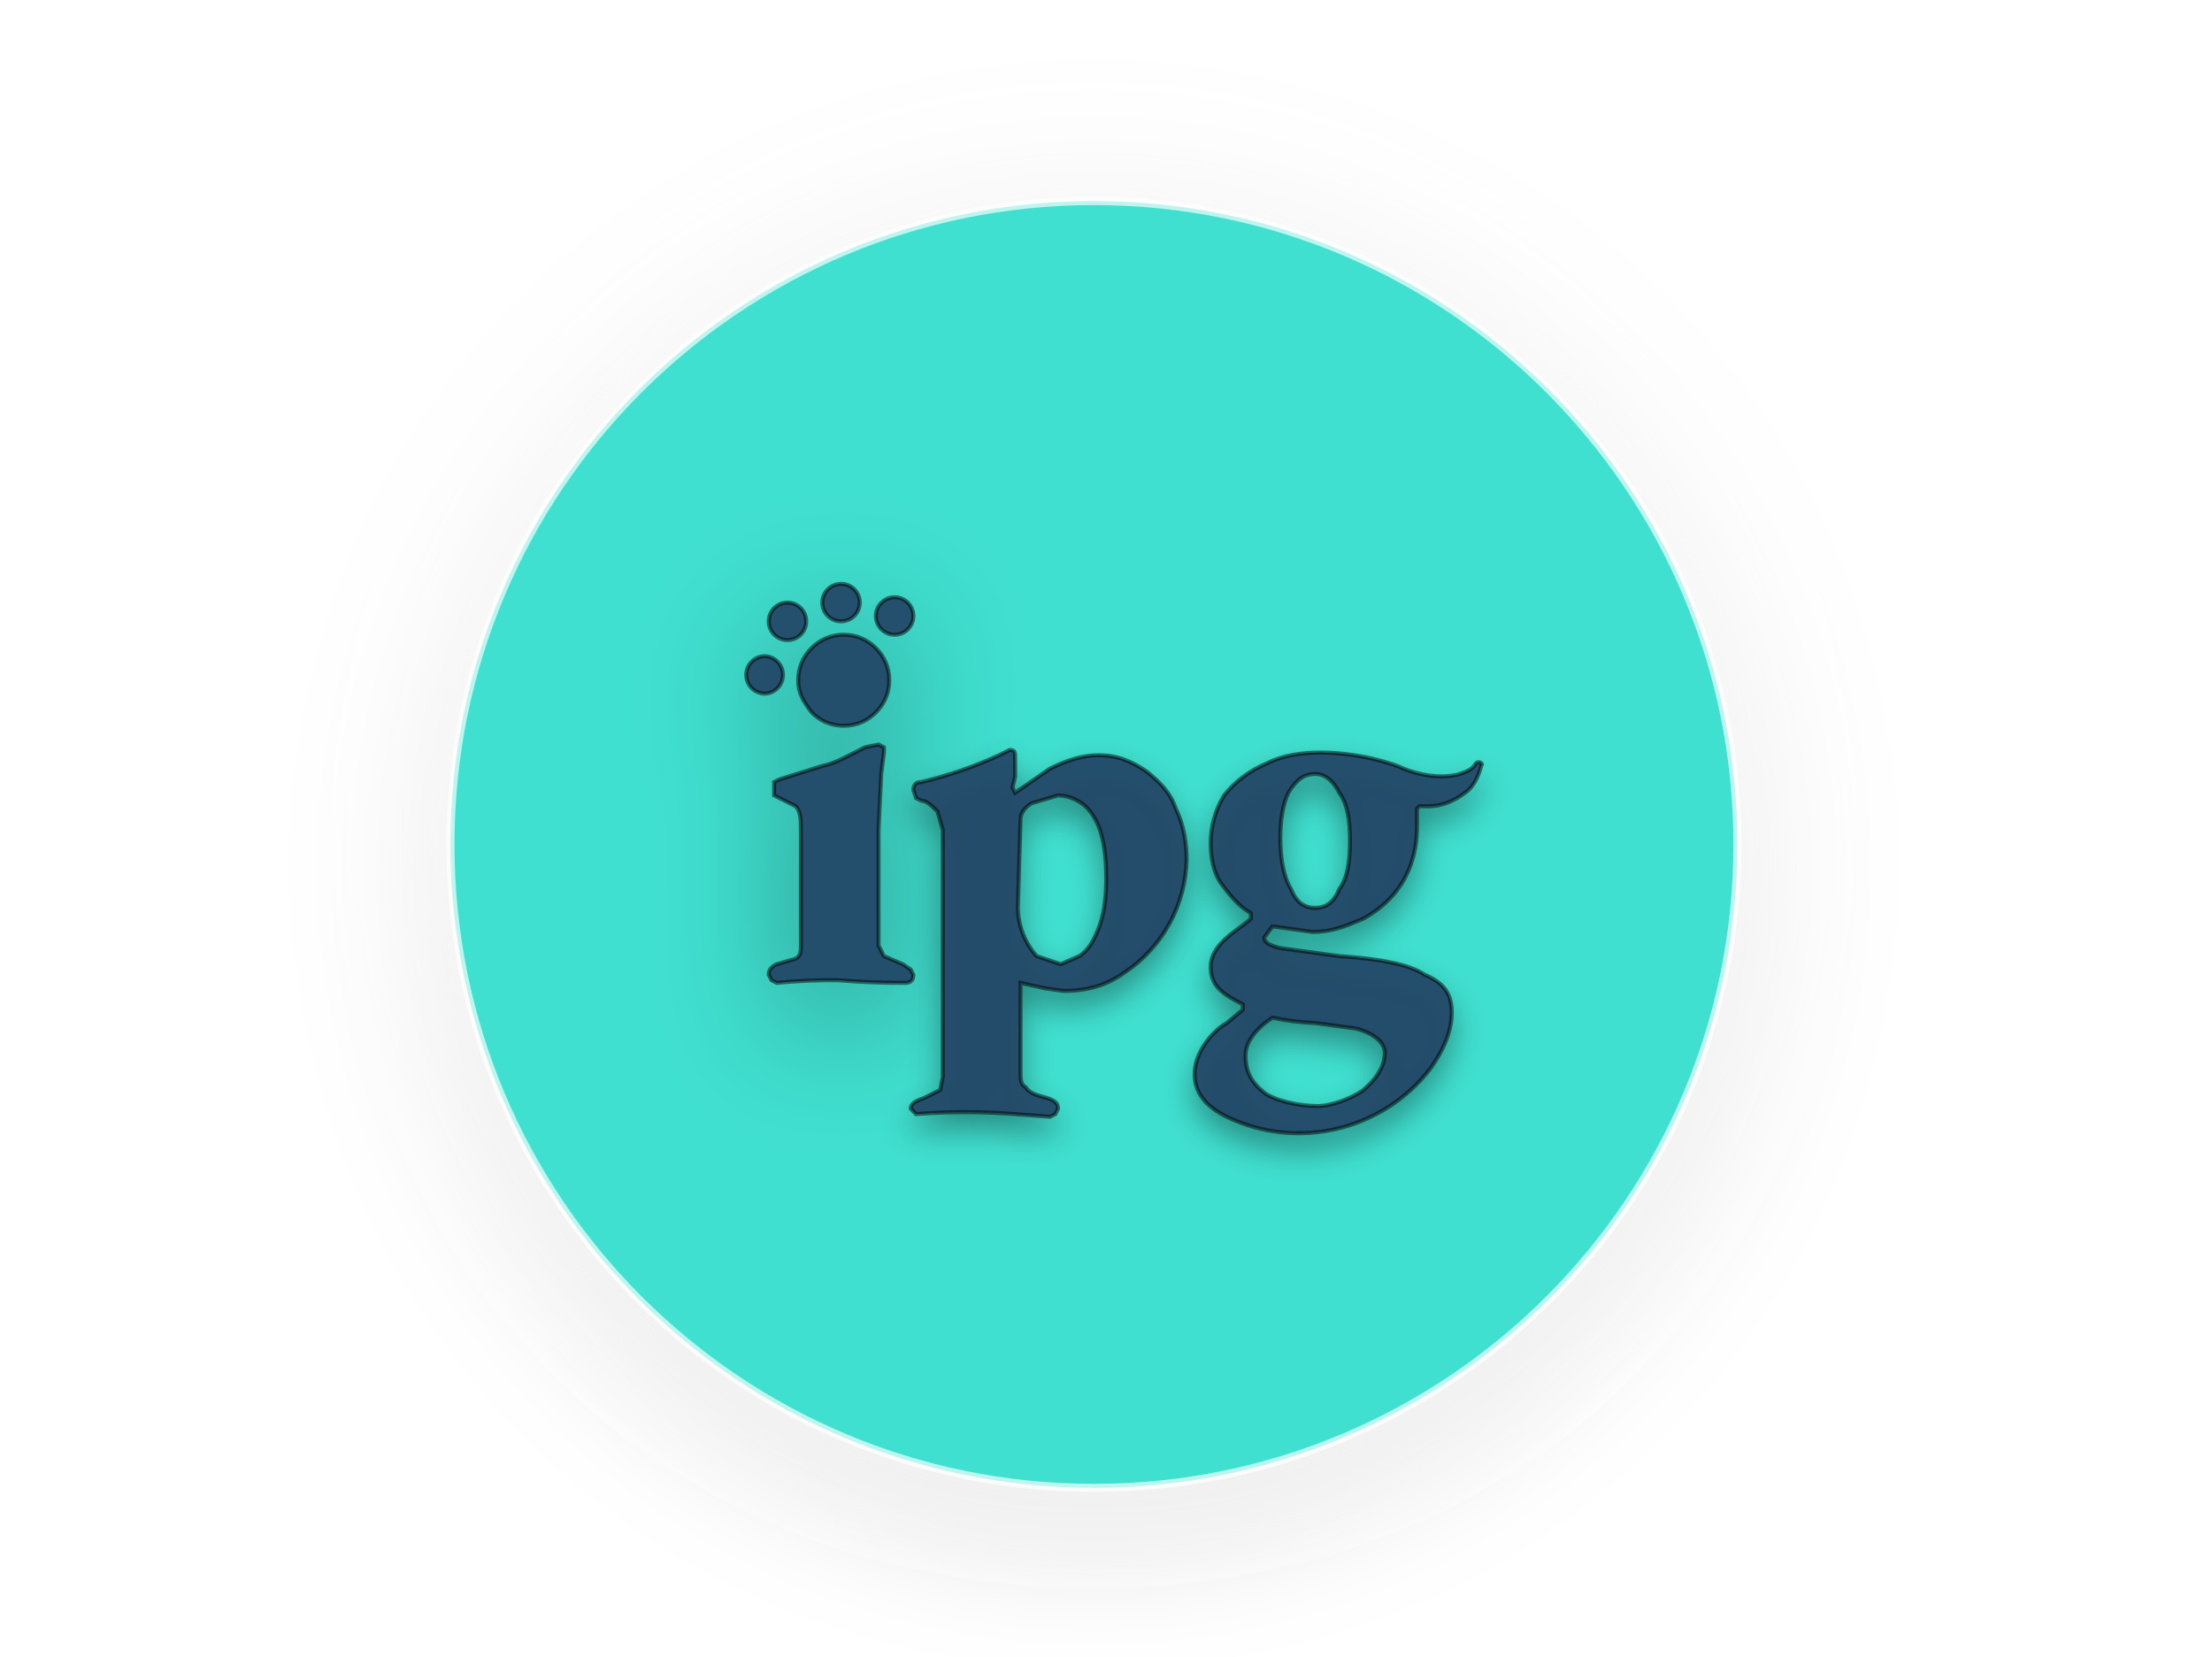
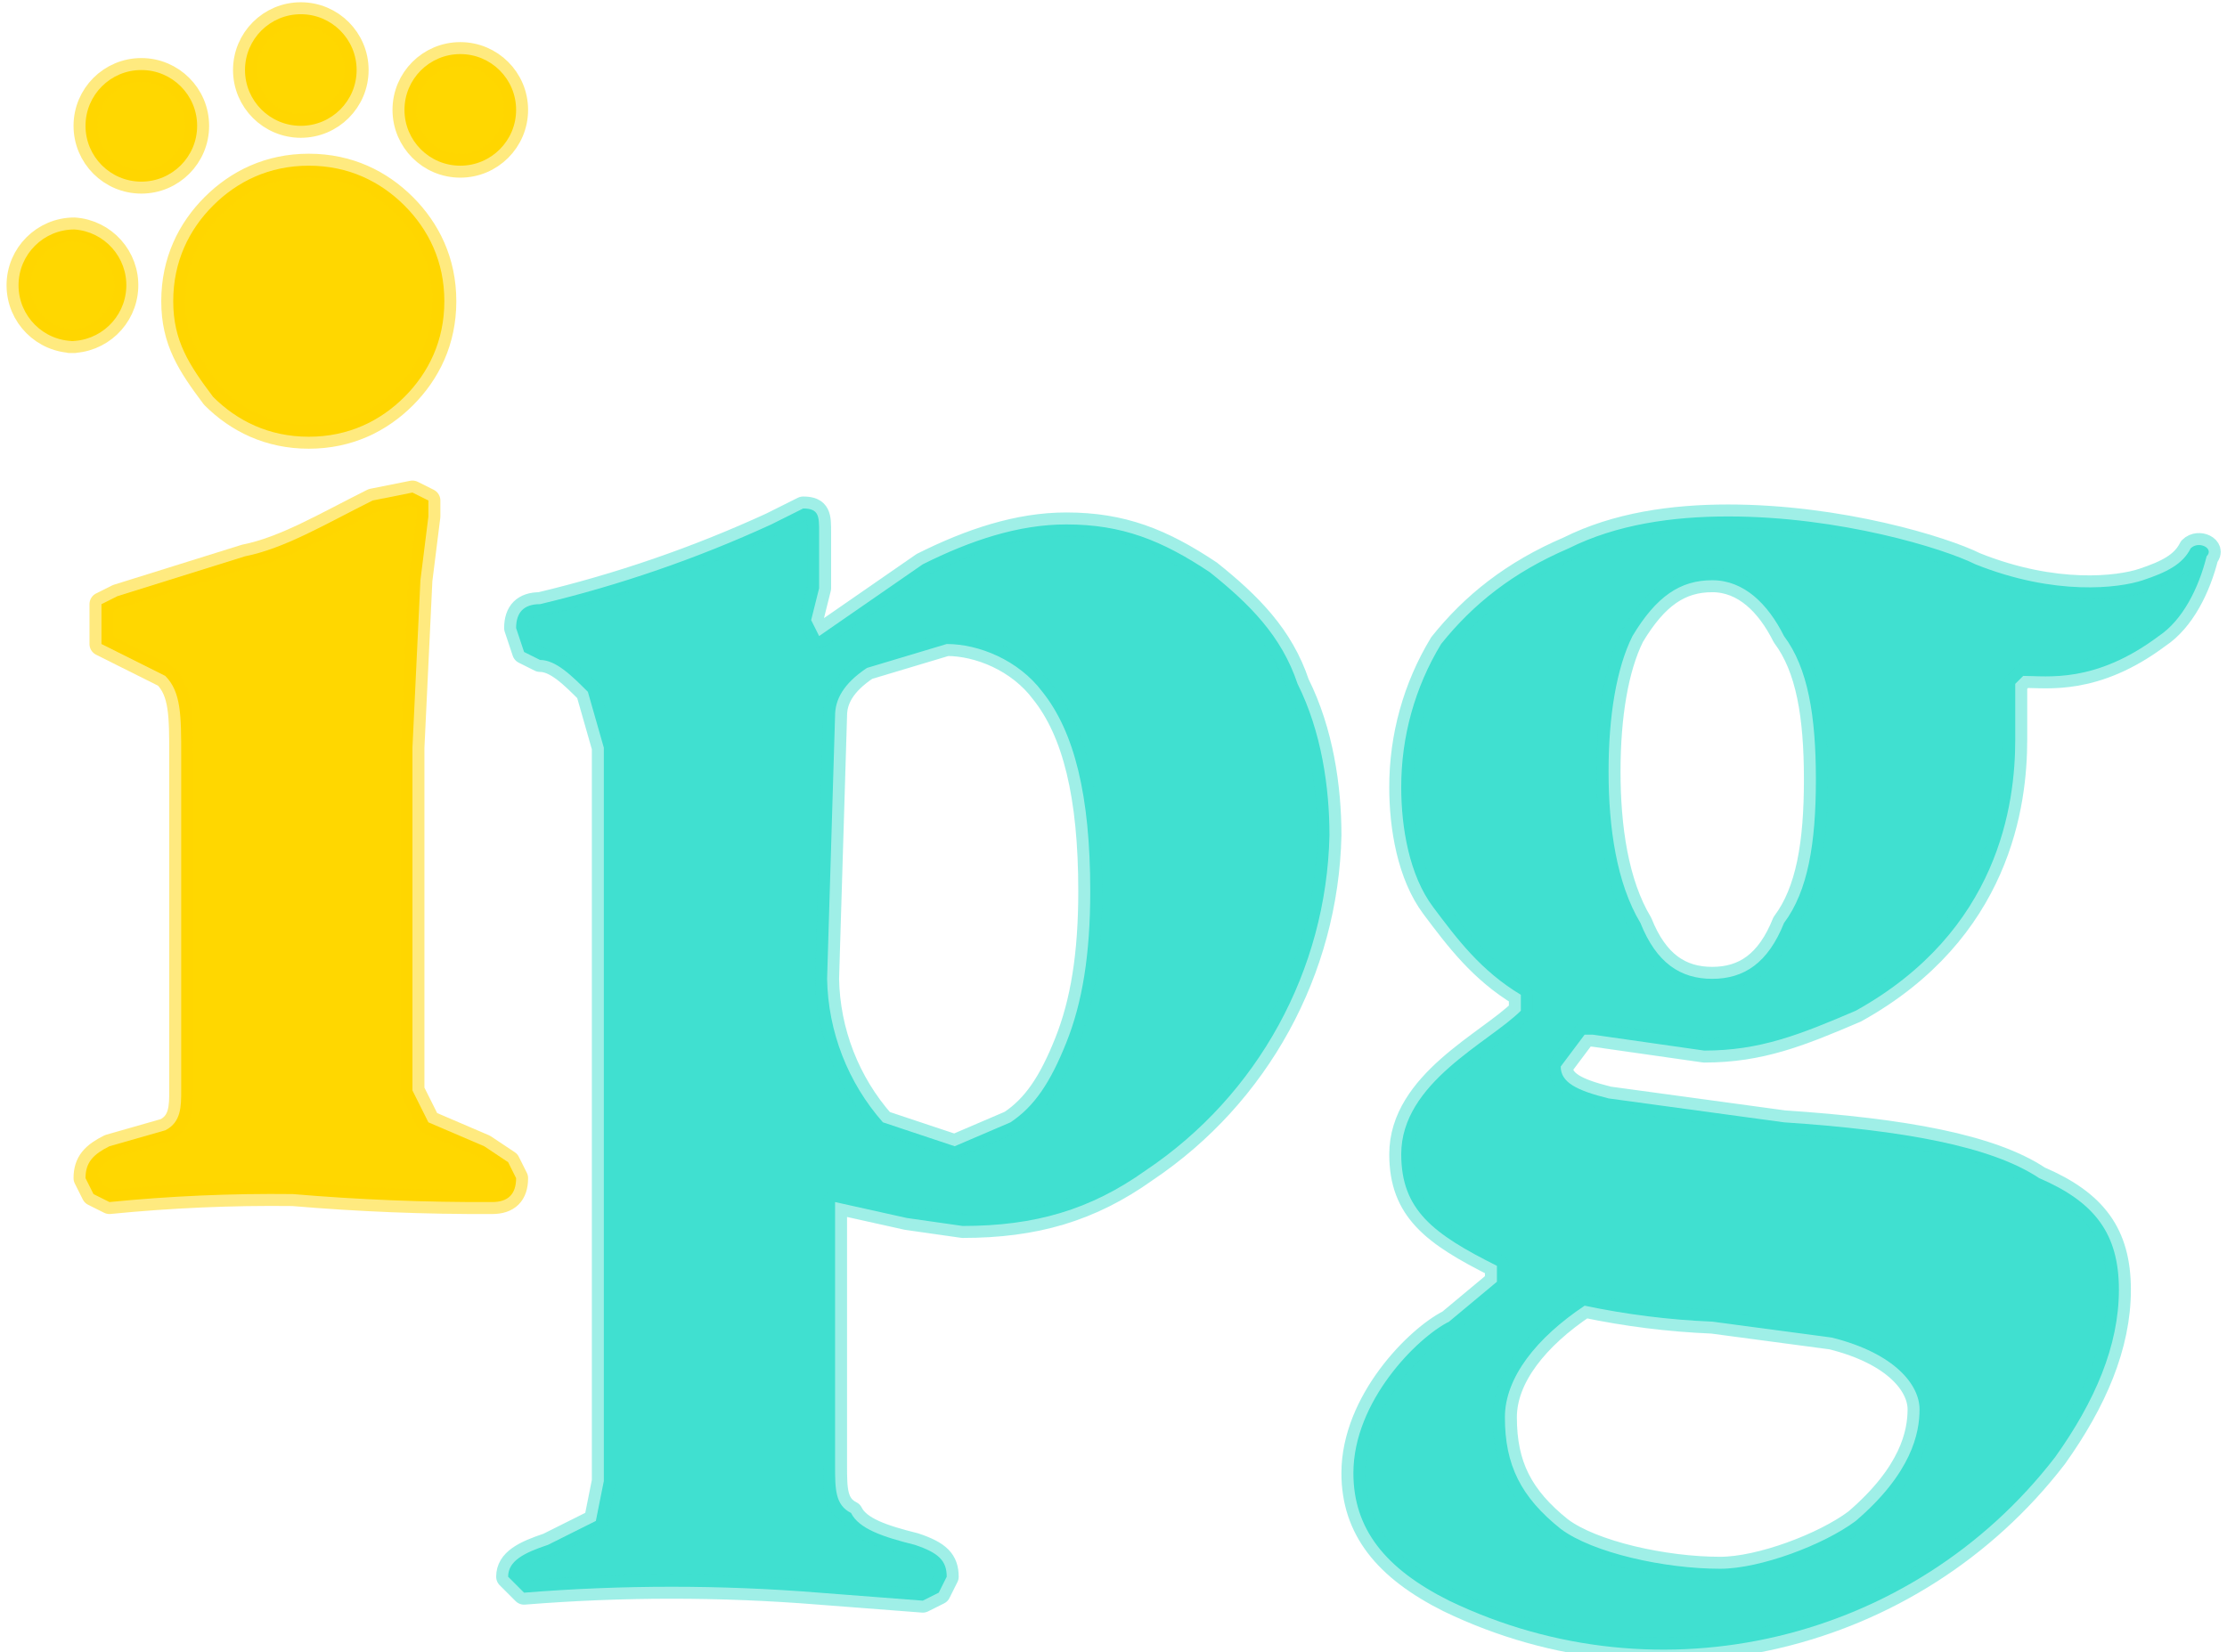
- <svg xmlns="http://www.w3.org/2000/svg" fill="none" viewBox="0 0 275 206">
-   <circle cx="136" cy="105" r="80" fill="turquoise" stroke="#fffa" filter="drop-shadow(0 -2 6 #fff9) drop-shadow(0 4 8 #0003)" />
-   <path fill="#246" fill-opacity=".925" stroke="currentColor" stroke-opacity=".5" stroke-width=".5" d="M111.222 78.921a2.331 2.331 0 1 0 0-4.662 2.331 2.331 0 0 0 0 4.662Zm-6.66-1.665a2.331 2.331 0 1 0 0-4.662 2.331 2.331 0 0 0 0 4.662Zm-6.66 2.331a2.331 2.331 0 1 0 0-4.662 2.331 2.331 0 0 0 0 4.662Zm-2.997 6.66a2.333 2.333 0 1 0 .2-4.662 2.331 2.331 0 0 0 0 4.662Zm5.994 2.331c-.999-1.332-1.665-2.331-1.665-3.996s.666-2.997 1.665-3.996 2.331-1.665 3.996-1.665 2.997.666 3.996 1.665 1.665 2.331 1.665 3.996-.666 2.997-1.665 3.996-2.331 1.665-3.996 1.665-2.997-.666-3.996-1.665Zm-4.995 33.3-.333-.666c0-.666.333-.999.999-1.332l2.331-.666c.666-.333.666-.999.666-1.665v-13.986c0-1.665 0-2.664-.666-3.33l-1.998-.999-.666-.333v-1.665l.666-.333 5.328-1.665c1.665-.333 3.33-1.332 5.328-2.331l1.665-.333.666.333v.666l-.333 2.664-.333 6.993v14.319l.666 1.332 2.331.999.999.666.333.666c0 .666-.333.999-.999.999a92.907 92.907 0 0 1-8.325-.333 69.264 69.264 0 0 0-7.659.333l-.666-.333Z" class="paw" filter="drop-shadow(0 4 8 #0006)" />
-   <path fill="#246" fill-opacity=".925" stroke="currentColor" stroke-opacity=".5" stroke-width=".5" d="m113.886 138.528-.666-.666c0-.666.666-.999 1.665-1.332l1.998-.999.333-1.665V103.23l-.666-2.331c-.666-.666-1.332-1.332-1.998-1.332l-.666-.333-.333-.999c0-.666.333-.999.999-.999a51.948 51.948 0 0 0 9.657-3.33l.666-.333.666-.333c.666 0 .666.333.666.999v2.331l-.333 1.332.333.666 4.329-2.997c1.998-.999 3.996-1.665 5.994-1.665 2.331 0 3.996.666 5.994 1.998 1.665 1.332 2.997 2.664 3.663 4.662.999 1.998 1.332 4.329 1.332 6.327a17.316 17.316 0 0 1-7.659 13.986c-2.331 1.665-4.662 2.331-7.659 2.331l-2.331-.333-2.997-.666V133.2c0 .999 0 1.665.666 1.998.333.666 1.332.999 2.664 1.332.999.333 1.332.666 1.332 1.332l-.333.666-.666.333-4.329-.333a76.59 76.59 0 0 0-12.321 0Zm20.313-19.647c.999-.666 1.665-1.665 2.331-3.33s.999-3.663.999-6.327c0-3.996-.666-6.66-1.998-8.325-.999-1.332-2.664-1.998-3.996-1.998l-3.33.999c-.999.666-1.332 1.332-1.332 1.998l-.333 10.989a9.324 9.324 0 0 0 2.331 5.994l2.997.999 2.331-.999Zm47.952-20.313c-2.664 1.998-4.662 1.665-5.661 1.665l-.333.333v2.331c0 2.664-.666 7.992-6.66 11.322-2.331.999-3.996 1.665-6.327 1.665l-4.662-.666h-.333l-.999 1.332c0 .666.666.999 1.998 1.332l7.326.999c4.995.333 8.658.999 10.656 2.331 2.331.999 3.33 2.331 3.33 4.662s-.999 4.662-2.664 6.993a20.646 20.646 0 0 1-25.308 5.994c-2.664-1.332-3.996-2.997-3.996-5.328 0-2.997 2.664-5.661 3.996-6.327l1.998-1.665v-.666c-2.664-1.332-3.996-2.331-3.996-4.662 0-2.997 3.663-4.662 4.995-5.994v-.666c-1.665-.999-2.664-2.331-3.663-3.663s-1.332-3.33-1.332-4.995a11.5 11.5 0 0 1 1.665-5.994c1.332-1.665 2.997-2.997 5.328-3.996 1.998-.999 4.329-1.332 6.66-1.332 4.662 0 8.991 1.332 10.323 1.998 3.33 1.332 5.994.999 6.993.666s1.665-.666 1.998-1.332c.333-.333.999 0 .666.333-.333 1.332-.999 2.664-1.998 3.33Zm-13.653 29.304-4.995-.666a32.301 32.301 0 0 1-5.328-.666c-1.998 1.332-3.33 2.997-3.33 4.662 0 1.998.666 3.33 2.331 4.662 1.332.999 4.329 1.665 6.66 1.665 1.665 0 4.329-.999 5.661-1.998 2.331-1.998 2.664-3.663 2.664-4.662s-.999-2.331-3.663-2.997Zm-1.998-17.316c.999-1.332 1.332-3.33 1.332-5.994s-.333-4.662-1.332-5.994c-.666-1.332-1.665-2.331-2.997-2.331s-2.331.666-3.33 2.331c-.666 1.332-.999 3.33-.999 5.661s.333 4.662 1.332 6.327c.666 1.665 1.665 2.331 2.997 2.331s2.331-.666 2.997-2.331Z" class="paw" filter="drop-shadow(0 2 2 #0006)" />
+ <svg xmlns="http://www.w3.org/2000/svg" fill="none" viewBox="0 0 93 69">
+   <path fill="gold" stroke="gold" stroke-width="1" stroke-opacity="0.5" stroke-linecap="round" stroke-linejoin="round" d="M19.222 6.921a2.33 2.33 0 1 0 0-4.662 2.33 2.33 0 0 0 0 4.662Zm-6.66-1.665a2.33 2.33 0 1 0 0-4.662 2.33 2.33 0 0 0 0 4.662Zm-6.66 2.331a2.331 2.331 0 1 0 0-4.662 2.331 2.331 0 0 0 0 4.662Zm-2.997 6.66a2.334 2.334 0 0 0 .2-4.662 2.331 2.331 0 0 0 0 4.662h-.2Zm5.994 2.331c-.999-1.332-1.665-2.331-1.665-3.996S7.9 9.585 8.899 8.586c1-.999 2.331-1.665 3.996-1.665s2.997.666 3.996 1.665c.999.999 1.665 2.331 1.665 3.996s-.666 2.997-1.665 3.996c-.999.999-2.331 1.665-3.996 1.665s-2.997-.666-3.996-1.665Zm-4.995 33.3-.333-.666c0-.666.333-.999.999-1.332l2.331-.666c.666-.333.666-.999.666-1.665V31.563c0-1.665 0-2.664-.666-3.33l-1.998-.999-.666-.333v-1.665l.666-.333 5.328-1.665c1.665-.333 3.33-1.332 5.328-2.331l1.665-.333.666.333v.666l-.333 2.664-.333 6.993v14.319l.666 1.332 2.331.999.999.666.333.666c0 .666-.333.999-.999.999a92.94 92.94 0 0 1-8.325-.333 69.26 69.26 0 0 0-7.659.333l-.666-.333Z" />
+   <path fill="turquoise" stroke="turquoise" stroke-width="1" stroke-opacity="0.5" stroke-linecap="round" stroke-linejoin="round" d="m21.886 66.528-.666-.666c0-.666.666-.999 1.665-1.332l1.998-.999.333-1.665V31.23l-.666-2.331c-.666-.666-1.332-1.332-1.998-1.332l-.666-.333-.333-.999c0-.666.333-.999.999-.999a51.95 51.95 0 0 0 9.657-3.33l.666-.333.666-.333c.666 0 .666.333.666.999v2.331l-.333 1.332.333.666 4.329-2.997c1.998-.999 3.996-1.665 5.994-1.665 2.331 0 3.996.666 5.994 1.998 1.665 1.332 2.997 2.664 3.663 4.662.999 1.998 1.332 4.329 1.332 6.327a17.316 17.316 0 0 1-7.659 13.986c-2.331 1.665-4.662 2.331-7.659 2.331l-2.331-.333-2.997-.666V61.2c0 .999 0 1.665.666 1.998.333.666 1.332.999 2.664 1.332.999.333 1.332.666 1.332 1.332l-.333.666-.666.333-4.329-.333c-4.1-.33-8.22-.33-12.321 0Zm20.313-19.647c.999-.666 1.665-1.665 2.331-3.33.666-1.665.999-3.663.999-6.327 0-3.996-.666-6.66-1.998-8.325-.999-1.332-2.664-1.998-3.996-1.998l-3.33.999c-.999.666-1.332 1.332-1.332 1.998l-.333 10.989a9.324 9.324 0 0 0 2.331 5.994l2.997.999 2.331-.999Zm47.952-20.313c-2.664 1.998-4.662 1.665-5.661 1.665l-.333.333v2.331c0 2.664-.666 7.992-6.66 11.322-2.331.999-3.996 1.665-6.327 1.665l-4.662-.666h-.333l-.999 1.332c0 .666.666.999 1.998 1.332l7.326.999c4.995.333 8.658.999 10.656 2.331 2.331.999 3.33 2.331 3.33 4.662s-.999 4.662-2.664 6.993a20.645 20.645 0 0 1-25.308 5.994c-2.664-1.332-3.996-2.997-3.996-5.328 0-2.997 2.664-5.661 3.996-6.327l1.998-1.665v-.666c-2.664-1.332-3.996-2.331-3.996-4.662 0-2.997 3.663-4.662 4.995-5.994v-.666c-1.665-.999-2.664-2.331-3.663-3.663-.999-1.332-1.332-3.33-1.332-4.995a11.5 11.5 0 0 1 1.665-5.994c1.332-1.665 2.997-2.997 5.328-3.996 1.998-.999 4.329-1.332 6.66-1.332 4.662 0 8.991 1.332 10.323 1.998 3.33 1.332 5.994.999 6.993.666.999-.333 1.665-.666 1.998-1.332.333-.333.999 0 .666.333-.333 1.332-.999 2.664-1.998 3.33ZM76.498 55.872l-4.995-.666a32.305 32.305 0 0 1-5.328-.666c-1.998 1.332-3.33 2.997-3.33 4.662 0 1.998.666 3.33 2.331 4.662 1.332.999 4.329 1.665 6.66 1.665 1.665 0 4.329-.999 5.661-1.998 2.331-1.998 2.664-3.663 2.664-4.662 0-.999-.999-2.331-3.663-2.997ZM74.5 38.556c.999-1.332 1.332-3.33 1.332-5.994 0-2.664-.333-4.662-1.332-5.994-.666-1.332-1.665-2.331-2.997-2.331-1.332 0-2.331.666-3.33 2.331-.666 1.332-.999 3.33-.999 5.661 0 2.331.333 4.662 1.332 6.327.666 1.665 1.665 2.331 2.997 2.331 1.332 0 2.331-.666 2.997-2.331Z" />
</svg>
